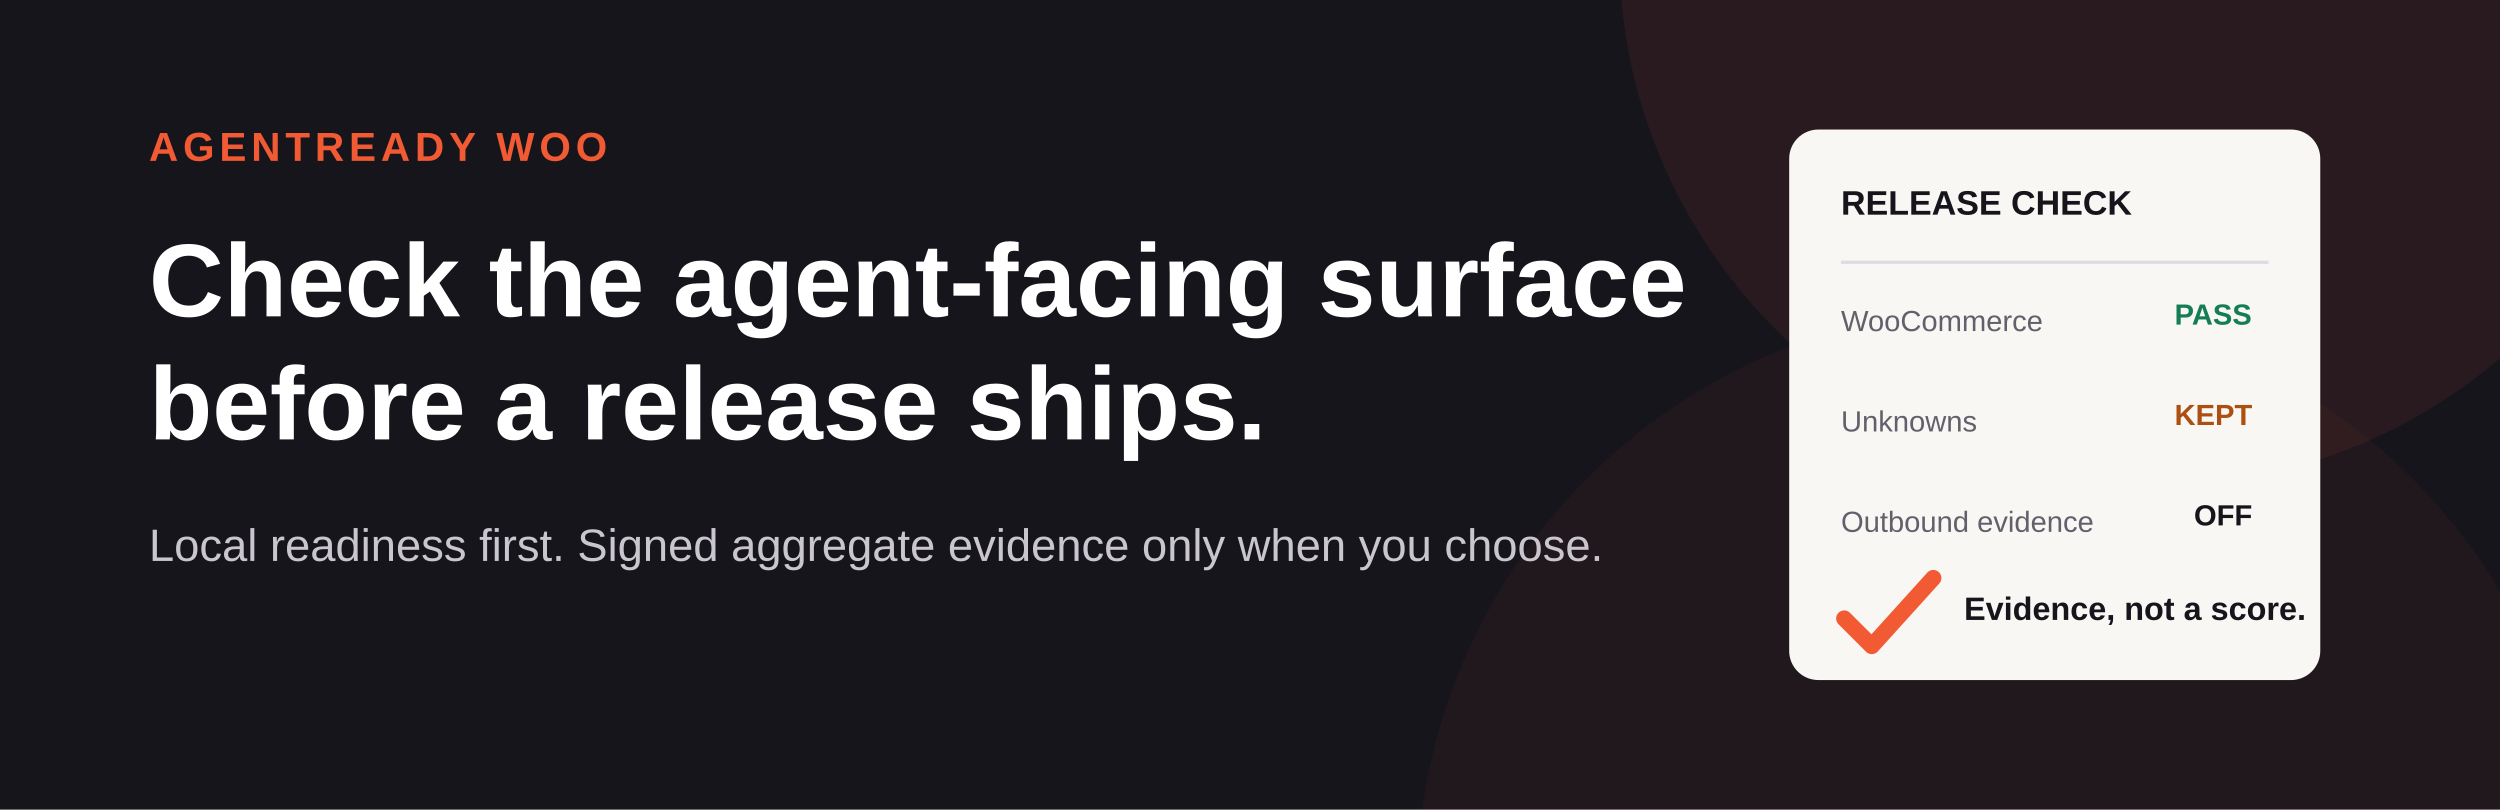
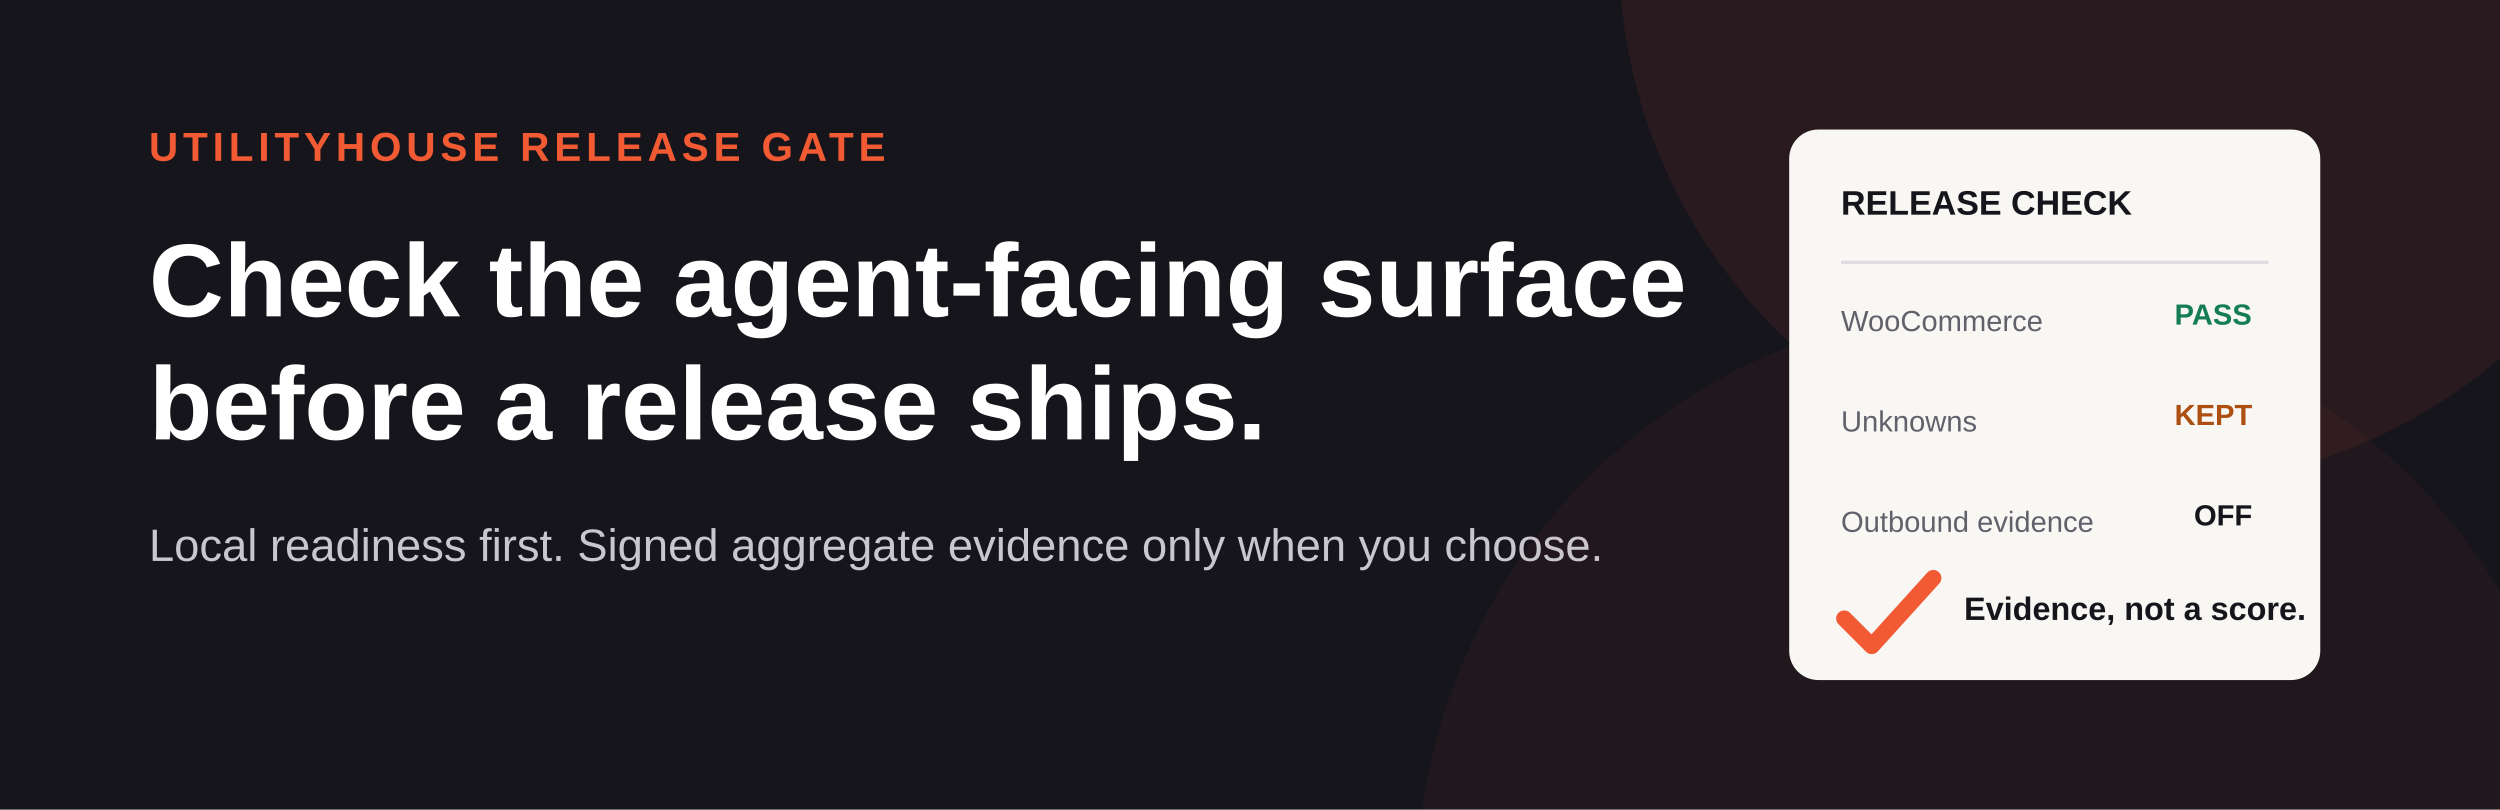
<svg xmlns="http://www.w3.org/2000/svg" width="1544" height="500" viewBox="0 0 1544 500">
  <rect width="1544" height="500" fill="#17151c" />
  <circle cx="1330" cy="-30" r="330" fill="#f15a32" opacity=".08" />
  <circle cx="1235" cy="550" r="360" fill="#f15a32" opacity=".05" />
  <g transform="translate(92 82)" font-family="Arial, Helvetica, sans-serif">
-     <text x="0" y="0" dominant-baseline="hanging" fill="#f15a32" font-size="25" font-weight="700" letter-spacing="3">AGENTREADY WOO</text>
+     <text x="0" y="0" dominant-baseline="hanging" fill="#f15a32" font-size="25" font-weight="700" letter-spacing="3">UTILITYHOUSE RELEASE GATE</text>
    <text x="0" y="69" dominant-baseline="hanging" fill="#ffffff" font-size="64" font-weight="700">Check the agent-facing surface</text>
    <text x="0" y="145" dominant-baseline="hanging" fill="#ffffff" font-size="64" font-weight="700">before a release ships.</text>
    <text x="0" y="245" dominant-baseline="hanging" fill="#c9c6ce" font-size="28">Local readiness first. Signed aggregate evidence only when you choose.</text>
  </g>
  <g transform="translate(1105 80)" font-family="Arial, Helvetica, sans-serif">
    <rect width="328" height="340" rx="18" fill="#f8f7f4" />
    <text x="32" y="38" dominant-baseline="hanging" fill="#17151c" font-size="21" font-weight="700">RELEASE CHECK</text>
    <line x1="32" y1="82" x2="296" y2="82" stroke="#dedbe2" stroke-width="2" />
    <text x="32" y="112" dominant-baseline="hanging" fill="#62606a" font-size="18">WooCommerce</text>
    <text x="238" y="108" dominant-baseline="hanging" fill="#147d55" font-size="18" font-weight="700">PASS</text>
    <text x="32" y="174" dominant-baseline="hanging" fill="#62606a" font-size="18">Unknowns</text>
    <text x="238" y="170" dominant-baseline="hanging" fill="#ad4f11" font-size="18" font-weight="700">KEPT</text>
    <text x="32" y="236" dominant-baseline="hanging" fill="#62606a" font-size="18">Outbound evidence</text>
    <text x="250" y="232" dominant-baseline="hanging" fill="#17151c" font-size="18" font-weight="700">OFF</text>
    <path d="M34 302l17 17 38-42" fill="none" stroke="#f15a32" stroke-width="10" stroke-linecap="round" stroke-linejoin="round" />
    <text x="108" y="289" dominant-baseline="hanging" fill="#17151c" font-size="20" font-weight="700">Evidence, not a score.</text>
  </g>
</svg>
